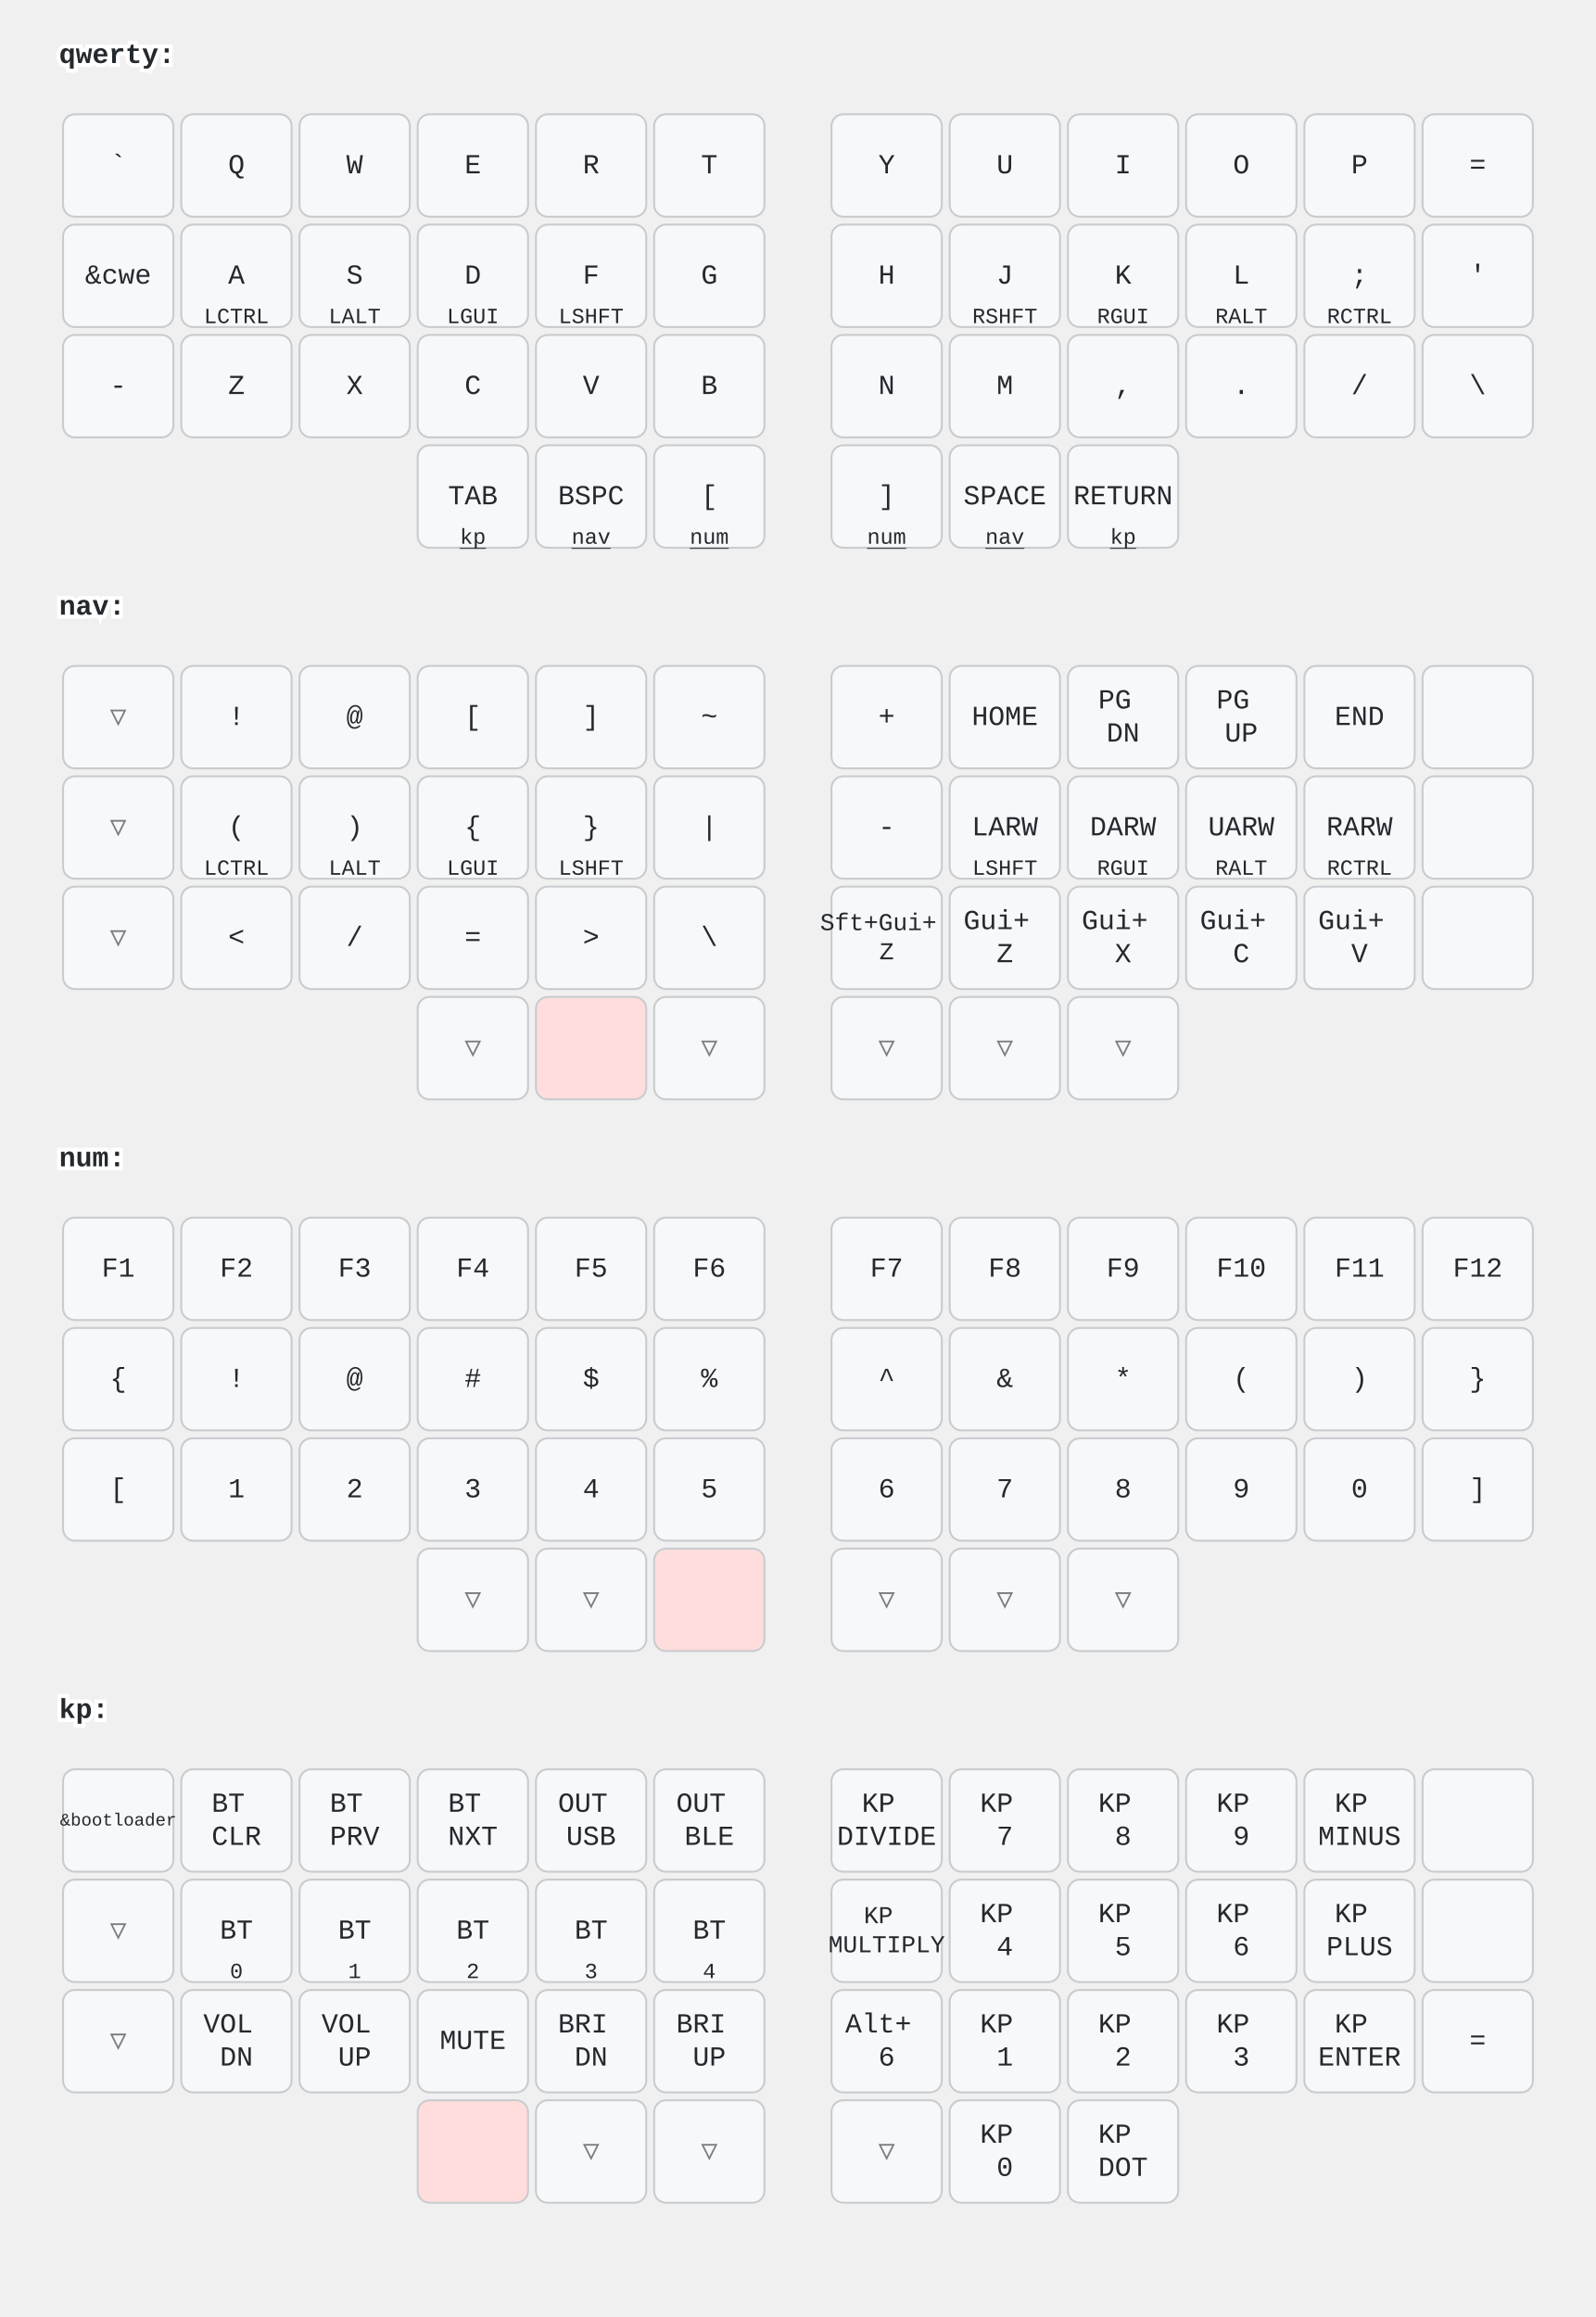
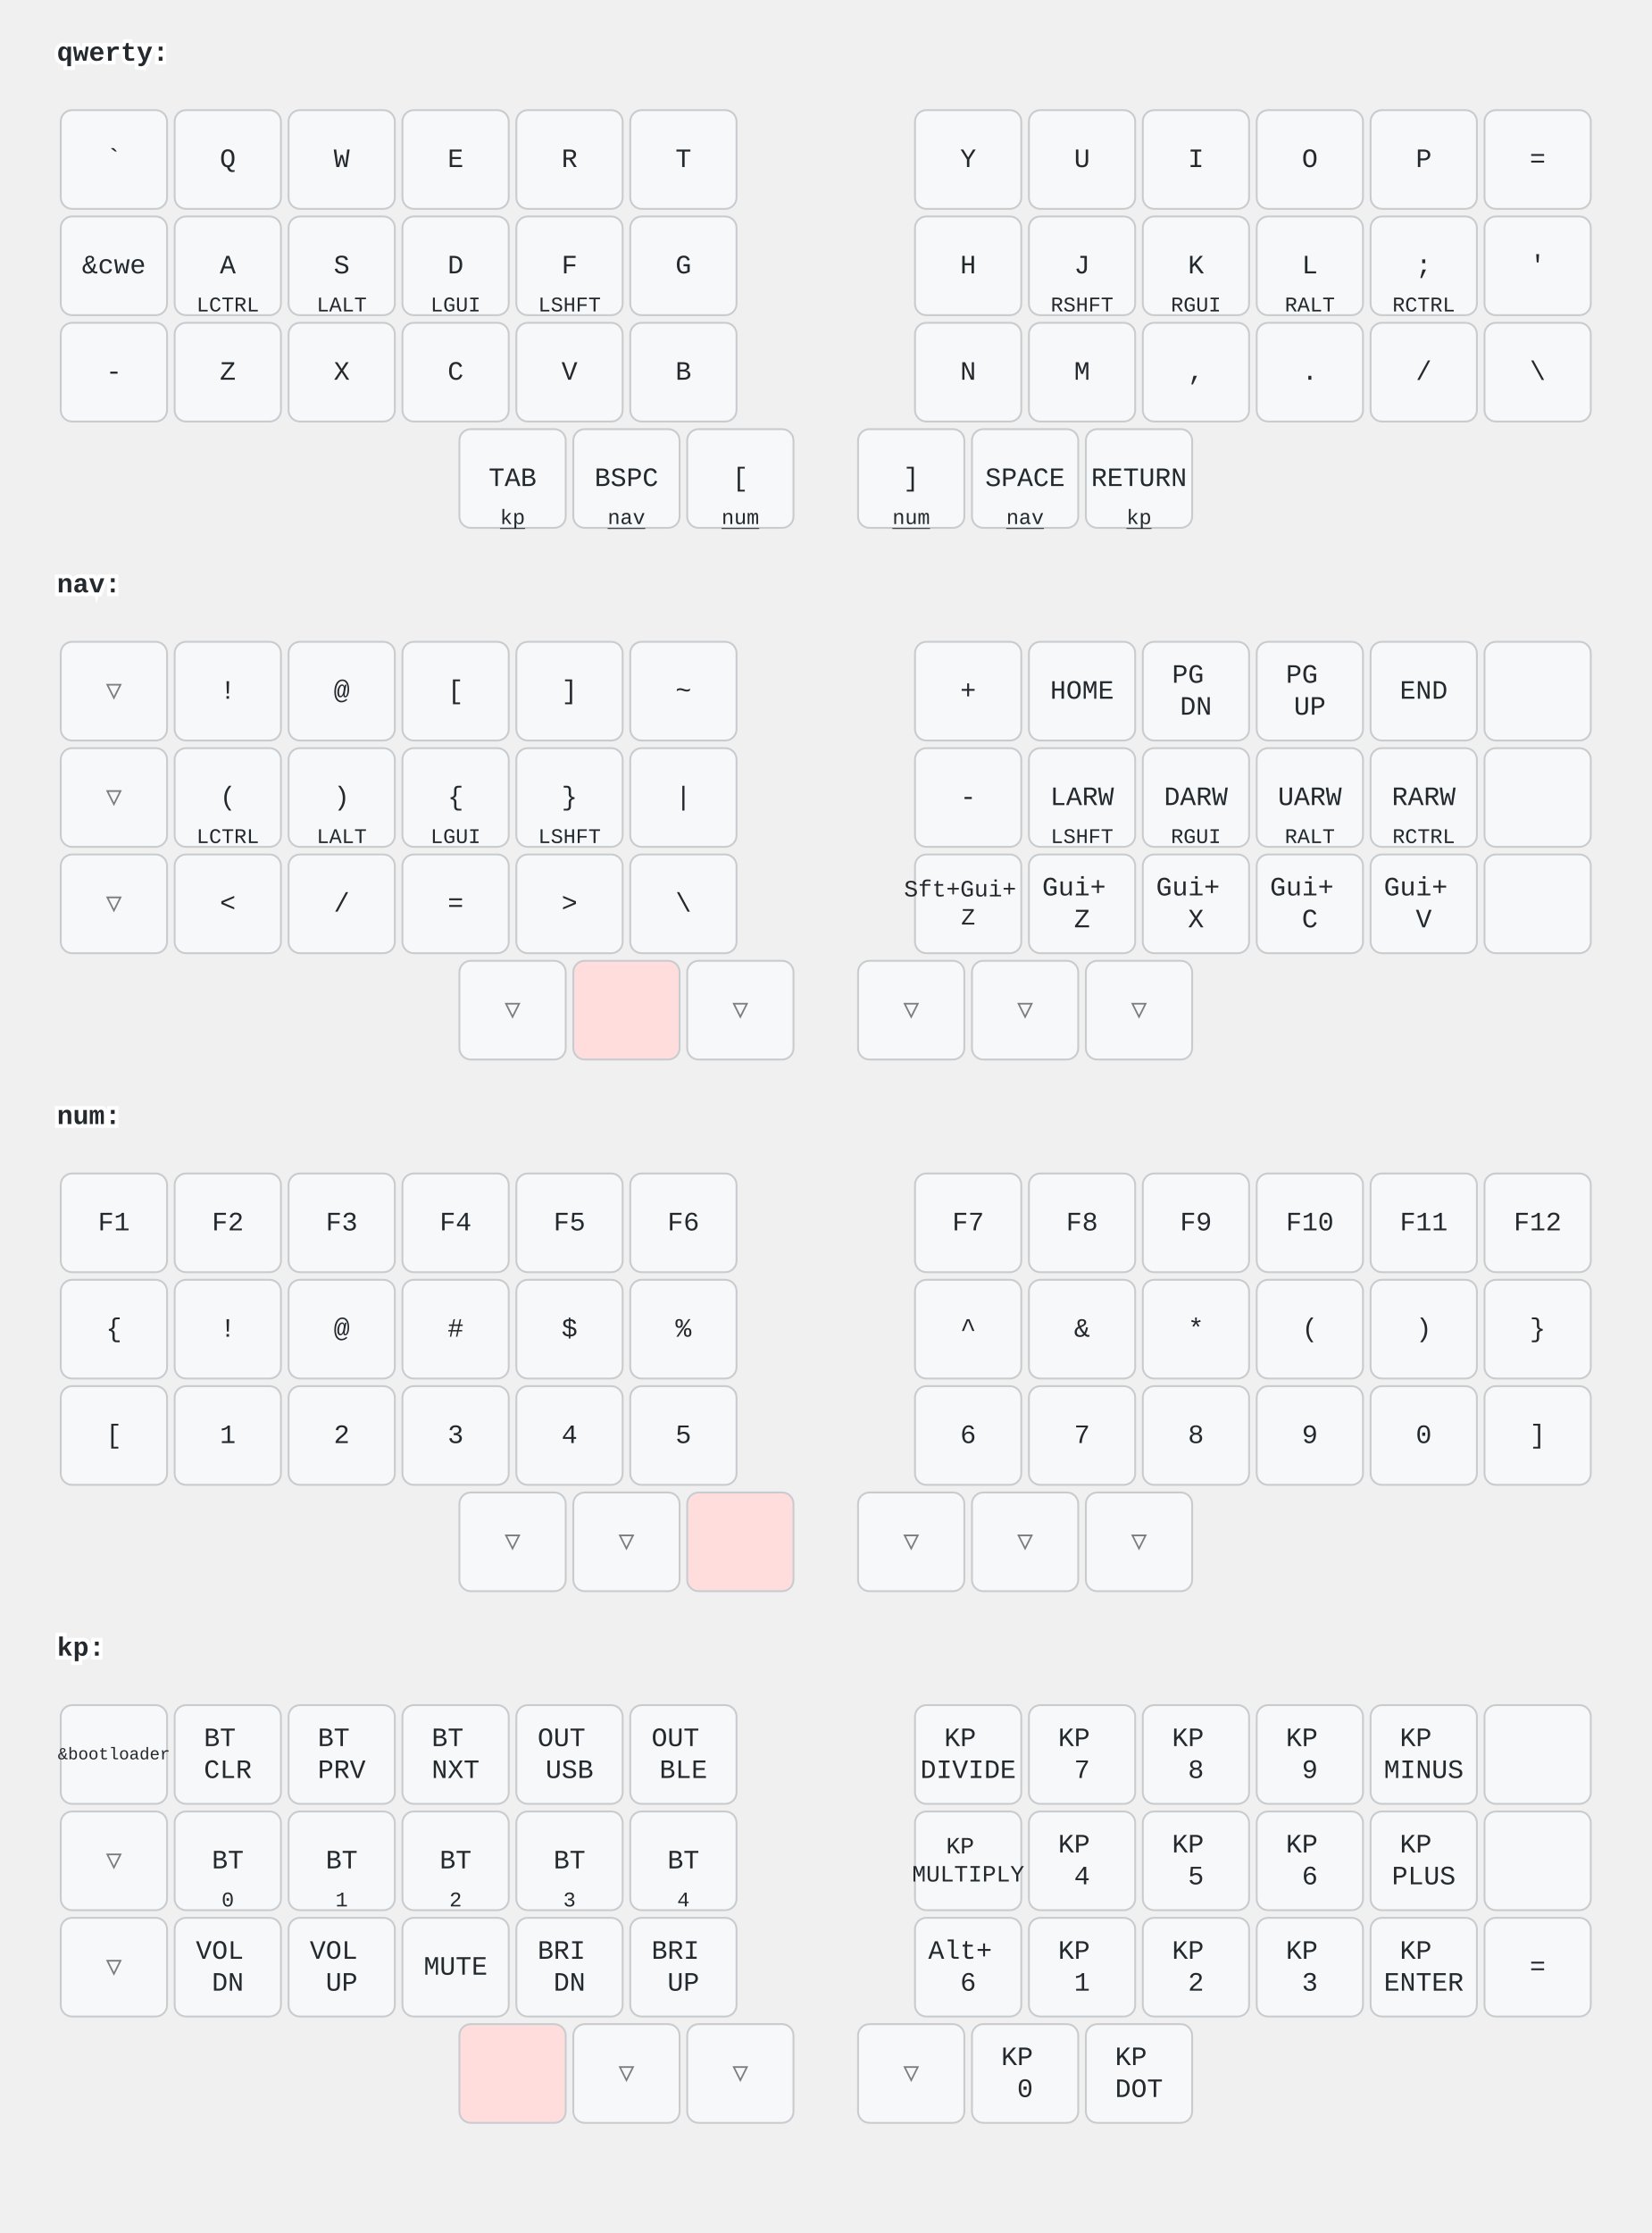
- <svg xmlns="http://www.w3.org/2000/svg" width="810" height="1176" viewBox="0 0 810 1176" class="keymap">
+ <svg xmlns="http://www.w3.org/2000/svg" width="870" height="1176" viewBox="0 0 870 1176" class="keymap">
  <style>/* inherit to force styles through use tags */
svg path {
    fill: inherit;
}

/* font and background color specifications */
svg.keymap {
    font-family: SFMono-Regular,Consolas,Liberation Mono,Menlo,monospace;
    font-size: 14px;
    font-kerning: normal;
    text-rendering: optimizeLegibility;
    fill: #24292e;
}

/* default key styling */
rect.key {
    fill: #f6f8fa;
}

rect.key, rect.combo {
    stroke: #c9cccf;
    stroke-width: 1;
}

/* default key side styling, only used is draw_key_sides is set */
rect.side {
    filter: brightness(90%);
}

/* color accent for combo boxes */
rect.combo, rect.combo-separate {
    fill: #cdf;
}

/* color accent for held keys */
rect.held, rect.combo.held {
    fill: #fdd;
}

/* color accent for ghost (optional) keys */
rect.ghost, rect.combo.ghost {
    stroke-dasharray: 4, 4;
    stroke-width: 2;
}

text {
    text-anchor: middle;
    dominant-baseline: middle;
}

/* styling for layer labels */
text.label {
    font-weight: bold;
    text-anchor: start;
    stroke: white;
    stroke-width: 4;
    paint-order: stroke;
}

/* styling for optional footer */
text.footer {
    text-anchor: end;
    dominant-baseline: auto;
    stroke: white;
    stroke-width: 4;
    paint-order: stroke;
}

/* styling for combo tap, and key hold/shifted label text */
text.combo, text.hold, text.shifted {
    font-size: 11px;
}

text.hold {
    text-anchor: middle;
    dominant-baseline: auto;
}

text.shifted {
    text-anchor: middle;
    dominant-baseline: hanging;
}

text.layer-activator {
    text-decoration: underline;
}

/* styling for hold/shifted label text in combo box */
text.combo.hold, text.combo.shifted {
    font-size: 8px;
}

/* lighter symbol for transparent keys */
text.trans {
    fill: #7b7e81;
}

/* styling for combo dendrons */
path.combo {
    stroke-width: 1;
    stroke: gray;
    fill: none;
}

/* Start Tabler Icons Cleanup */
/* cannot use height/width with glyphs */
.icon-tabler &gt; path {
    fill: inherit;
    stroke: inherit;
    stroke-width: 2;
}
/* hide tabler's default box */
.icon-tabler &gt; path[stroke="none"][fill="none"] {
    visibility: hidden;
}
/* End Tabler Icons Cleanup */
</style>
  <g transform="translate(30, 0)" class="layer-qwerty">
    <text x="0" y="28" class="label" id="qwerty">qwerty:</text>
    <g transform="translate(0, 56)">
      <g transform="translate(30, 28)" class="key keypos-0">
        <rect rx="6" ry="6" x="-28" y="-26" width="56" height="52" class="key" />
        <text x="0" y="0" class="key tap">`</text>
      </g>
      <g transform="translate(90, 28)" class="key keypos-1">
        <rect rx="6" ry="6" x="-28" y="-26" width="56" height="52" class="key" />
        <text x="0" y="0" class="key tap">Q</text>
      </g>
      <g transform="translate(150, 28)" class="key keypos-2">
        <rect rx="6" ry="6" x="-28" y="-26" width="56" height="52" class="key" />
        <text x="0" y="0" class="key tap">W</text>
      </g>
      <g transform="translate(210, 28)" class="key keypos-3">
        <rect rx="6" ry="6" x="-28" y="-26" width="56" height="52" class="key" />
        <text x="0" y="0" class="key tap">E</text>
      </g>
      <g transform="translate(270, 28)" class="key keypos-4">
        <rect rx="6" ry="6" x="-28" y="-26" width="56" height="52" class="key" />
        <text x="0" y="0" class="key tap">R</text>
      </g>
      <g transform="translate(330, 28)" class="key keypos-5">
        <rect rx="6" ry="6" x="-28" y="-26" width="56" height="52" class="key" />
        <text x="0" y="0" class="key tap">T</text>
      </g>
-       <g transform="translate(420, 28)" class="key keypos-6">
+       <g transform="translate(480, 28)" class="key keypos-6">
        <rect rx="6" ry="6" x="-28" y="-26" width="56" height="52" class="key" />
        <text x="0" y="0" class="key tap">Y</text>
      </g>
-       <g transform="translate(480, 28)" class="key keypos-7">
+       <g transform="translate(540, 28)" class="key keypos-7">
        <rect rx="6" ry="6" x="-28" y="-26" width="56" height="52" class="key" />
        <text x="0" y="0" class="key tap">U</text>
      </g>
-       <g transform="translate(540, 28)" class="key keypos-8">
+       <g transform="translate(600, 28)" class="key keypos-8">
        <rect rx="6" ry="6" x="-28" y="-26" width="56" height="52" class="key" />
        <text x="0" y="0" class="key tap">I</text>
      </g>
-       <g transform="translate(600, 28)" class="key keypos-9">
+       <g transform="translate(660, 28)" class="key keypos-9">
        <rect rx="6" ry="6" x="-28" y="-26" width="56" height="52" class="key" />
        <text x="0" y="0" class="key tap">O</text>
      </g>
-       <g transform="translate(660, 28)" class="key keypos-10">
+       <g transform="translate(720, 28)" class="key keypos-10">
        <rect rx="6" ry="6" x="-28" y="-26" width="56" height="52" class="key" />
        <text x="0" y="0" class="key tap">P</text>
      </g>
-       <g transform="translate(720, 28)" class="key keypos-11">
+       <g transform="translate(780, 28)" class="key keypos-11">
        <rect rx="6" ry="6" x="-28" y="-26" width="56" height="52" class="key" />
        <text x="0" y="0" class="key tap">=</text>
      </g>
      <g transform="translate(30, 84)" class="key keypos-12">
        <rect rx="6" ry="6" x="-28" y="-26" width="56" height="52" class="key" />
        <text x="0" y="0" class="key tap">&amp;cwe</text>
      </g>
      <g transform="translate(90, 84)" class="key keypos-13">
        <rect rx="6" ry="6" x="-28" y="-26" width="56" height="52" class="key" />
        <text x="0" y="0" class="key tap">A</text>
        <text x="0" y="24" class="key hold">LCTRL</text>
      </g>
      <g transform="translate(150, 84)" class="key keypos-14">
        <rect rx="6" ry="6" x="-28" y="-26" width="56" height="52" class="key" />
        <text x="0" y="0" class="key tap">S</text>
        <text x="0" y="24" class="key hold">LALT</text>
      </g>
      <g transform="translate(210, 84)" class="key keypos-15">
        <rect rx="6" ry="6" x="-28" y="-26" width="56" height="52" class="key" />
        <text x="0" y="0" class="key tap">D</text>
        <text x="0" y="24" class="key hold">LGUI</text>
      </g>
      <g transform="translate(270, 84)" class="key keypos-16">
        <rect rx="6" ry="6" x="-28" y="-26" width="56" height="52" class="key" />
        <text x="0" y="0" class="key tap">F</text>
        <text x="0" y="24" class="key hold">LSHFT</text>
      </g>
      <g transform="translate(330, 84)" class="key keypos-17">
        <rect rx="6" ry="6" x="-28" y="-26" width="56" height="52" class="key" />
        <text x="0" y="0" class="key tap">G</text>
      </g>
-       <g transform="translate(420, 84)" class="key keypos-18">
+       <g transform="translate(480, 84)" class="key keypos-18">
        <rect rx="6" ry="6" x="-28" y="-26" width="56" height="52" class="key" />
        <text x="0" y="0" class="key tap">H</text>
      </g>
-       <g transform="translate(480, 84)" class="key keypos-19">
+       <g transform="translate(540, 84)" class="key keypos-19">
        <rect rx="6" ry="6" x="-28" y="-26" width="56" height="52" class="key" />
        <text x="0" y="0" class="key tap">J</text>
        <text x="0" y="24" class="key hold">RSHFT</text>
      </g>
-       <g transform="translate(540, 84)" class="key keypos-20">
+       <g transform="translate(600, 84)" class="key keypos-20">
        <rect rx="6" ry="6" x="-28" y="-26" width="56" height="52" class="key" />
        <text x="0" y="0" class="key tap">K</text>
        <text x="0" y="24" class="key hold">RGUI</text>
      </g>
-       <g transform="translate(600, 84)" class="key keypos-21">
+       <g transform="translate(660, 84)" class="key keypos-21">
        <rect rx="6" ry="6" x="-28" y="-26" width="56" height="52" class="key" />
        <text x="0" y="0" class="key tap">L</text>
        <text x="0" y="24" class="key hold">RALT</text>
      </g>
-       <g transform="translate(660, 84)" class="key keypos-22">
+       <g transform="translate(720, 84)" class="key keypos-22">
        <rect rx="6" ry="6" x="-28" y="-26" width="56" height="52" class="key" />
        <text x="0" y="0" class="key tap">;</text>
        <text x="0" y="24" class="key hold">RCTRL</text>
      </g>
-       <g transform="translate(720, 84)" class="key keypos-23">
+       <g transform="translate(780, 84)" class="key keypos-23">
        <rect rx="6" ry="6" x="-28" y="-26" width="56" height="52" class="key" />
        <text x="0" y="0" class="key tap">'</text>
      </g>
      <g transform="translate(30, 140)" class="key keypos-24">
        <rect rx="6" ry="6" x="-28" y="-26" width="56" height="52" class="key" />
        <text x="0" y="0" class="key tap">-</text>
      </g>
      <g transform="translate(90, 140)" class="key keypos-25">
        <rect rx="6" ry="6" x="-28" y="-26" width="56" height="52" class="key" />
        <text x="0" y="0" class="key tap">Z</text>
      </g>
      <g transform="translate(150, 140)" class="key keypos-26">
        <rect rx="6" ry="6" x="-28" y="-26" width="56" height="52" class="key" />
        <text x="0" y="0" class="key tap">X</text>
      </g>
      <g transform="translate(210, 140)" class="key keypos-27">
        <rect rx="6" ry="6" x="-28" y="-26" width="56" height="52" class="key" />
        <text x="0" y="0" class="key tap">C</text>
      </g>
      <g transform="translate(270, 140)" class="key keypos-28">
        <rect rx="6" ry="6" x="-28" y="-26" width="56" height="52" class="key" />
        <text x="0" y="0" class="key tap">V</text>
      </g>
      <g transform="translate(330, 140)" class="key keypos-29">
        <rect rx="6" ry="6" x="-28" y="-26" width="56" height="52" class="key" />
        <text x="0" y="0" class="key tap">B</text>
      </g>
-       <g transform="translate(420, 140)" class="key keypos-30">
+       <g transform="translate(480, 140)" class="key keypos-30">
        <rect rx="6" ry="6" x="-28" y="-26" width="56" height="52" class="key" />
        <text x="0" y="0" class="key tap">N</text>
      </g>
-       <g transform="translate(480, 140)" class="key keypos-31">
+       <g transform="translate(540, 140)" class="key keypos-31">
        <rect rx="6" ry="6" x="-28" y="-26" width="56" height="52" class="key" />
        <text x="0" y="0" class="key tap">M</text>
      </g>
-       <g transform="translate(540, 140)" class="key keypos-32">
+       <g transform="translate(600, 140)" class="key keypos-32">
        <rect rx="6" ry="6" x="-28" y="-26" width="56" height="52" class="key" />
        <text x="0" y="0" class="key tap">,</text>
      </g>
-       <g transform="translate(600, 140)" class="key keypos-33">
+       <g transform="translate(660, 140)" class="key keypos-33">
        <rect rx="6" ry="6" x="-28" y="-26" width="56" height="52" class="key" />
        <text x="0" y="0" class="key tap">.</text>
      </g>
-       <g transform="translate(660, 140)" class="key keypos-34">
+       <g transform="translate(720, 140)" class="key keypos-34">
        <rect rx="6" ry="6" x="-28" y="-26" width="56" height="52" class="key" />
        <text x="0" y="0" class="key tap">/</text>
      </g>
-       <g transform="translate(720, 140)" class="key keypos-35">
+       <g transform="translate(780, 140)" class="key keypos-35">
        <rect rx="6" ry="6" x="-28" y="-26" width="56" height="52" class="key" />
        <text x="0" y="0" class="key tap">\</text>
      </g>
-       <g transform="translate(210, 196)" class="key keypos-36">
+       <g transform="translate(240, 196)" class="key keypos-36">
        <rect rx="6" ry="6" x="-28" y="-26" width="56" height="52" class="key" />
        <text x="0" y="0" class="key tap">TAB</text>
        <a href="#kp">
          <text x="0" y="24" class="key hold layer-activator">kp</text>
        </a>
      </g>
-       <g transform="translate(270, 196)" class="key keypos-37">
+       <g transform="translate(300, 196)" class="key keypos-37">
        <rect rx="6" ry="6" x="-28" y="-26" width="56" height="52" class="key" />
        <text x="0" y="0" class="key tap">BSPC</text>
        <a href="#nav">
          <text x="0" y="24" class="key hold layer-activator">nav</text>
        </a>
      </g>
-       <g transform="translate(330, 196)" class="key keypos-38">
+       <g transform="translate(360, 196)" class="key keypos-38">
        <rect rx="6" ry="6" x="-28" y="-26" width="56" height="52" class="key" />
        <text x="0" y="0" class="key tap">[</text>
        <a href="#num">
          <text x="0" y="24" class="key hold layer-activator">num</text>
        </a>
      </g>
-       <g transform="translate(420, 196)" class="key keypos-39">
+       <g transform="translate(450, 196)" class="key keypos-39">
        <rect rx="6" ry="6" x="-28" y="-26" width="56" height="52" class="key" />
        <text x="0" y="0" class="key tap">]</text>
        <a href="#num">
          <text x="0" y="24" class="key hold layer-activator">num</text>
        </a>
      </g>
-       <g transform="translate(480, 196)" class="key keypos-40">
+       <g transform="translate(510, 196)" class="key keypos-40">
        <rect rx="6" ry="6" x="-28" y="-26" width="56" height="52" class="key" />
        <text x="0" y="0" class="key tap">SPACE</text>
        <a href="#nav">
          <text x="0" y="24" class="key hold layer-activator">nav</text>
        </a>
      </g>
-       <g transform="translate(540, 196)" class="key keypos-41">
+       <g transform="translate(570, 196)" class="key keypos-41">
        <rect rx="6" ry="6" x="-28" y="-26" width="56" height="52" class="key" />
        <text x="0" y="0" class="key tap">RETURN</text>
        <a href="#kp">
          <text x="0" y="24" class="key hold layer-activator">kp</text>
        </a>
      </g>
    </g>
  </g>
  <g transform="translate(30, 280)" class="layer-nav">
    <text x="0" y="28" class="label" id="nav">nav:</text>
    <g transform="translate(0, 56)">
      <g transform="translate(30, 28)" class="key trans keypos-0">
        <rect rx="6" ry="6" x="-28" y="-26" width="56" height="52" class="key trans" />
        <text x="0" y="0" class="key trans tap">▽</text>
      </g>
      <g transform="translate(90, 28)" class="key keypos-1">
        <rect rx="6" ry="6" x="-28" y="-26" width="56" height="52" class="key" />
        <text x="0" y="0" class="key tap">!</text>
      </g>
      <g transform="translate(150, 28)" class="key keypos-2">
        <rect rx="6" ry="6" x="-28" y="-26" width="56" height="52" class="key" />
        <text x="0" y="0" class="key tap">@</text>
      </g>
      <g transform="translate(210, 28)" class="key keypos-3">
        <rect rx="6" ry="6" x="-28" y="-26" width="56" height="52" class="key" />
        <text x="0" y="0" class="key tap">[</text>
      </g>
      <g transform="translate(270, 28)" class="key keypos-4">
        <rect rx="6" ry="6" x="-28" y="-26" width="56" height="52" class="key" />
        <text x="0" y="0" class="key tap">]</text>
      </g>
      <g transform="translate(330, 28)" class="key keypos-5">
        <rect rx="6" ry="6" x="-28" y="-26" width="56" height="52" class="key" />
        <text x="0" y="0" class="key tap">~</text>
      </g>
-       <g transform="translate(420, 28)" class="key keypos-6">
+       <g transform="translate(480, 28)" class="key keypos-6">
        <rect rx="6" ry="6" x="-28" y="-26" width="56" height="52" class="key" />
        <text x="0" y="0" class="key tap">+</text>
      </g>
-       <g transform="translate(480, 28)" class="key keypos-7">
+       <g transform="translate(540, 28)" class="key keypos-7">
        <rect rx="6" ry="6" x="-28" y="-26" width="56" height="52" class="key" />
        <text x="0" y="0" class="key tap">HOME</text>
      </g>
-       <g transform="translate(540, 28)" class="key keypos-8">
+       <g transform="translate(600, 28)" class="key keypos-8">
        <rect rx="6" ry="6" x="-28" y="-26" width="56" height="52" class="key" />
        <text x="0" y="0" class="key tap">
          <tspan x="0" dy="-0.6em">PG</tspan>
          <tspan x="0" dy="1.2em">DN</tspan>
        </text>
      </g>
-       <g transform="translate(600, 28)" class="key keypos-9">
+       <g transform="translate(660, 28)" class="key keypos-9">
        <rect rx="6" ry="6" x="-28" y="-26" width="56" height="52" class="key" />
        <text x="0" y="0" class="key tap">
          <tspan x="0" dy="-0.6em">PG</tspan>
          <tspan x="0" dy="1.2em">UP</tspan>
        </text>
      </g>
-       <g transform="translate(660, 28)" class="key keypos-10">
+       <g transform="translate(720, 28)" class="key keypos-10">
        <rect rx="6" ry="6" x="-28" y="-26" width="56" height="52" class="key" />
        <text x="0" y="0" class="key tap">END</text>
      </g>
-       <g transform="translate(720, 28)" class="key keypos-11">
+       <g transform="translate(780, 28)" class="key keypos-11">
        <rect rx="6" ry="6" x="-28" y="-26" width="56" height="52" class="key" />
      </g>
      <g transform="translate(30, 84)" class="key trans keypos-12">
        <rect rx="6" ry="6" x="-28" y="-26" width="56" height="52" class="key trans" />
        <text x="0" y="0" class="key trans tap">▽</text>
      </g>
      <g transform="translate(90, 84)" class="key keypos-13">
        <rect rx="6" ry="6" x="-28" y="-26" width="56" height="52" class="key" />
        <text x="0" y="0" class="key tap">(</text>
        <text x="0" y="24" class="key hold">LCTRL</text>
      </g>
      <g transform="translate(150, 84)" class="key keypos-14">
        <rect rx="6" ry="6" x="-28" y="-26" width="56" height="52" class="key" />
        <text x="0" y="0" class="key tap">)</text>
        <text x="0" y="24" class="key hold">LALT</text>
      </g>
      <g transform="translate(210, 84)" class="key keypos-15">
        <rect rx="6" ry="6" x="-28" y="-26" width="56" height="52" class="key" />
        <text x="0" y="0" class="key tap">{</text>
        <text x="0" y="24" class="key hold">LGUI</text>
      </g>
      <g transform="translate(270, 84)" class="key keypos-16">
        <rect rx="6" ry="6" x="-28" y="-26" width="56" height="52" class="key" />
        <text x="0" y="0" class="key tap">}</text>
        <text x="0" y="24" class="key hold">LSHFT</text>
      </g>
      <g transform="translate(330, 84)" class="key keypos-17">
        <rect rx="6" ry="6" x="-28" y="-26" width="56" height="52" class="key" />
        <text x="0" y="0" class="key tap">|</text>
      </g>
-       <g transform="translate(420, 84)" class="key keypos-18">
+       <g transform="translate(480, 84)" class="key keypos-18">
        <rect rx="6" ry="6" x="-28" y="-26" width="56" height="52" class="key" />
        <text x="0" y="0" class="key tap">-</text>
      </g>
-       <g transform="translate(480, 84)" class="key keypos-19">
+       <g transform="translate(540, 84)" class="key keypos-19">
        <rect rx="6" ry="6" x="-28" y="-26" width="56" height="52" class="key" />
        <text x="0" y="0" class="key tap">LARW</text>
        <text x="0" y="24" class="key hold">LSHFT</text>
      </g>
-       <g transform="translate(540, 84)" class="key keypos-20">
+       <g transform="translate(600, 84)" class="key keypos-20">
        <rect rx="6" ry="6" x="-28" y="-26" width="56" height="52" class="key" />
        <text x="0" y="0" class="key tap">DARW</text>
        <text x="0" y="24" class="key hold">RGUI</text>
      </g>
-       <g transform="translate(600, 84)" class="key keypos-21">
+       <g transform="translate(660, 84)" class="key keypos-21">
        <rect rx="6" ry="6" x="-28" y="-26" width="56" height="52" class="key" />
        <text x="0" y="0" class="key tap">UARW</text>
        <text x="0" y="24" class="key hold">RALT</text>
      </g>
-       <g transform="translate(660, 84)" class="key keypos-22">
+       <g transform="translate(720, 84)" class="key keypos-22">
        <rect rx="6" ry="6" x="-28" y="-26" width="56" height="52" class="key" />
        <text x="0" y="0" class="key tap">RARW</text>
        <text x="0" y="24" class="key hold">RCTRL</text>
      </g>
-       <g transform="translate(720, 84)" class="key keypos-23">
+       <g transform="translate(780, 84)" class="key keypos-23">
        <rect rx="6" ry="6" x="-28" y="-26" width="56" height="52" class="key" />
      </g>
      <g transform="translate(30, 140)" class="key trans keypos-24">
        <rect rx="6" ry="6" x="-28" y="-26" width="56" height="52" class="key trans" />
        <text x="0" y="0" class="key trans tap">▽</text>
      </g>
      <g transform="translate(90, 140)" class="key keypos-25">
        <rect rx="6" ry="6" x="-28" y="-26" width="56" height="52" class="key" />
        <text x="0" y="0" class="key tap">&lt;</text>
      </g>
      <g transform="translate(150, 140)" class="key keypos-26">
        <rect rx="6" ry="6" x="-28" y="-26" width="56" height="52" class="key" />
        <text x="0" y="0" class="key tap">/</text>
      </g>
      <g transform="translate(210, 140)" class="key keypos-27">
        <rect rx="6" ry="6" x="-28" y="-26" width="56" height="52" class="key" />
        <text x="0" y="0" class="key tap">=</text>
      </g>
      <g transform="translate(270, 140)" class="key keypos-28">
        <rect rx="6" ry="6" x="-28" y="-26" width="56" height="52" class="key" />
        <text x="0" y="0" class="key tap">&gt;</text>
      </g>
      <g transform="translate(330, 140)" class="key keypos-29">
        <rect rx="6" ry="6" x="-28" y="-26" width="56" height="52" class="key" />
        <text x="0" y="0" class="key tap">\</text>
      </g>
-       <g transform="translate(420, 140)" class="key keypos-30">
+       <g transform="translate(480, 140)" class="key keypos-30">
        <rect rx="6" ry="6" x="-28" y="-26" width="56" height="52" class="key" />
        <text x="0" y="0" class="key tap">
          <tspan x="0" dy="-0.6em" style="font-size: 88%">Sft+Gui+</tspan>
          <tspan x="0" dy="1.2em" style="font-size: 88%">Z</tspan>
        </text>
      </g>
-       <g transform="translate(480, 140)" class="key keypos-31">
+       <g transform="translate(540, 140)" class="key keypos-31">
        <rect rx="6" ry="6" x="-28" y="-26" width="56" height="52" class="key" />
        <text x="0" y="0" class="key tap">
          <tspan x="0" dy="-0.6em">Gui+</tspan>
          <tspan x="0" dy="1.2em">Z</tspan>
        </text>
      </g>
-       <g transform="translate(540, 140)" class="key keypos-32">
+       <g transform="translate(600, 140)" class="key keypos-32">
        <rect rx="6" ry="6" x="-28" y="-26" width="56" height="52" class="key" />
        <text x="0" y="0" class="key tap">
          <tspan x="0" dy="-0.6em">Gui+</tspan>
          <tspan x="0" dy="1.2em">X</tspan>
        </text>
      </g>
-       <g transform="translate(600, 140)" class="key keypos-33">
+       <g transform="translate(660, 140)" class="key keypos-33">
        <rect rx="6" ry="6" x="-28" y="-26" width="56" height="52" class="key" />
        <text x="0" y="0" class="key tap">
          <tspan x="0" dy="-0.6em">Gui+</tspan>
          <tspan x="0" dy="1.2em">C</tspan>
        </text>
      </g>
-       <g transform="translate(660, 140)" class="key keypos-34">
+       <g transform="translate(720, 140)" class="key keypos-34">
        <rect rx="6" ry="6" x="-28" y="-26" width="56" height="52" class="key" />
        <text x="0" y="0" class="key tap">
          <tspan x="0" dy="-0.6em">Gui+</tspan>
          <tspan x="0" dy="1.2em">V</tspan>
        </text>
      </g>
-       <g transform="translate(720, 140)" class="key keypos-35">
-         <rect rx="6" ry="6" x="-28" y="-26" width="56" height="52" class="key" />
-       </g>
-       <g transform="translate(210, 196)" class="key trans keypos-36">
-         <rect rx="6" ry="6" x="-28" y="-26" width="56" height="52" class="key trans" />
-         <text x="0" y="0" class="key trans tap">▽</text>
-       </g>
-       <g transform="translate(270, 196)" class="key held keypos-37">
+       <g transform="translate(780, 140)" class="key keypos-35">
+         <rect rx="6" ry="6" x="-28" y="-26" width="56" height="52" class="key" />
+       </g>
+       <g transform="translate(240, 196)" class="key trans keypos-36">
+         <rect rx="6" ry="6" x="-28" y="-26" width="56" height="52" class="key trans" />
+         <text x="0" y="0" class="key trans tap">▽</text>
+       </g>
+       <g transform="translate(300, 196)" class="key held keypos-37">
        <rect rx="6" ry="6" x="-28" y="-26" width="56" height="52" class="key held" />
      </g>
-       <g transform="translate(330, 196)" class="key trans keypos-38">
-         <rect rx="6" ry="6" x="-28" y="-26" width="56" height="52" class="key trans" />
-         <text x="0" y="0" class="key trans tap">▽</text>
-       </g>
-       <g transform="translate(420, 196)" class="key trans keypos-39">
-         <rect rx="6" ry="6" x="-28" y="-26" width="56" height="52" class="key trans" />
-         <text x="0" y="0" class="key trans tap">▽</text>
-       </g>
-       <g transform="translate(480, 196)" class="key trans keypos-40">
-         <rect rx="6" ry="6" x="-28" y="-26" width="56" height="52" class="key trans" />
-         <text x="0" y="0" class="key trans tap">▽</text>
-       </g>
-       <g transform="translate(540, 196)" class="key trans keypos-41">
+       <g transform="translate(360, 196)" class="key trans keypos-38">
+         <rect rx="6" ry="6" x="-28" y="-26" width="56" height="52" class="key trans" />
+         <text x="0" y="0" class="key trans tap">▽</text>
+       </g>
+       <g transform="translate(450, 196)" class="key trans keypos-39">
+         <rect rx="6" ry="6" x="-28" y="-26" width="56" height="52" class="key trans" />
+         <text x="0" y="0" class="key trans tap">▽</text>
+       </g>
+       <g transform="translate(510, 196)" class="key trans keypos-40">
+         <rect rx="6" ry="6" x="-28" y="-26" width="56" height="52" class="key trans" />
+         <text x="0" y="0" class="key trans tap">▽</text>
+       </g>
+       <g transform="translate(570, 196)" class="key trans keypos-41">
        <rect rx="6" ry="6" x="-28" y="-26" width="56" height="52" class="key trans" />
        <text x="0" y="0" class="key trans tap">▽</text>
      </g>
    </g>
  </g>
  <g transform="translate(30, 560)" class="layer-num">
    <text x="0" y="28" class="label" id="num">num:</text>
    <g transform="translate(0, 56)">
      <g transform="translate(30, 28)" class="key keypos-0">
        <rect rx="6" ry="6" x="-28" y="-26" width="56" height="52" class="key" />
        <text x="0" y="0" class="key tap">F1</text>
      </g>
      <g transform="translate(90, 28)" class="key keypos-1">
        <rect rx="6" ry="6" x="-28" y="-26" width="56" height="52" class="key" />
        <text x="0" y="0" class="key tap">F2</text>
      </g>
      <g transform="translate(150, 28)" class="key keypos-2">
        <rect rx="6" ry="6" x="-28" y="-26" width="56" height="52" class="key" />
        <text x="0" y="0" class="key tap">F3</text>
      </g>
      <g transform="translate(210, 28)" class="key keypos-3">
        <rect rx="6" ry="6" x="-28" y="-26" width="56" height="52" class="key" />
        <text x="0" y="0" class="key tap">F4</text>
      </g>
      <g transform="translate(270, 28)" class="key keypos-4">
        <rect rx="6" ry="6" x="-28" y="-26" width="56" height="52" class="key" />
        <text x="0" y="0" class="key tap">F5</text>
      </g>
      <g transform="translate(330, 28)" class="key keypos-5">
        <rect rx="6" ry="6" x="-28" y="-26" width="56" height="52" class="key" />
        <text x="0" y="0" class="key tap">F6</text>
      </g>
-       <g transform="translate(420, 28)" class="key keypos-6">
+       <g transform="translate(480, 28)" class="key keypos-6">
        <rect rx="6" ry="6" x="-28" y="-26" width="56" height="52" class="key" />
        <text x="0" y="0" class="key tap">F7</text>
      </g>
-       <g transform="translate(480, 28)" class="key keypos-7">
+       <g transform="translate(540, 28)" class="key keypos-7">
        <rect rx="6" ry="6" x="-28" y="-26" width="56" height="52" class="key" />
        <text x="0" y="0" class="key tap">F8</text>
      </g>
-       <g transform="translate(540, 28)" class="key keypos-8">
+       <g transform="translate(600, 28)" class="key keypos-8">
        <rect rx="6" ry="6" x="-28" y="-26" width="56" height="52" class="key" />
        <text x="0" y="0" class="key tap">F9</text>
      </g>
-       <g transform="translate(600, 28)" class="key keypos-9">
+       <g transform="translate(660, 28)" class="key keypos-9">
        <rect rx="6" ry="6" x="-28" y="-26" width="56" height="52" class="key" />
        <text x="0" y="0" class="key tap">F10</text>
      </g>
-       <g transform="translate(660, 28)" class="key keypos-10">
+       <g transform="translate(720, 28)" class="key keypos-10">
        <rect rx="6" ry="6" x="-28" y="-26" width="56" height="52" class="key" />
        <text x="0" y="0" class="key tap">F11</text>
      </g>
-       <g transform="translate(720, 28)" class="key keypos-11">
+       <g transform="translate(780, 28)" class="key keypos-11">
        <rect rx="6" ry="6" x="-28" y="-26" width="56" height="52" class="key" />
        <text x="0" y="0" class="key tap">F12</text>
      </g>
      <g transform="translate(30, 84)" class="key keypos-12">
        <rect rx="6" ry="6" x="-28" y="-26" width="56" height="52" class="key" />
        <text x="0" y="0" class="key tap">{</text>
      </g>
      <g transform="translate(90, 84)" class="key keypos-13">
        <rect rx="6" ry="6" x="-28" y="-26" width="56" height="52" class="key" />
        <text x="0" y="0" class="key tap">!</text>
      </g>
      <g transform="translate(150, 84)" class="key keypos-14">
        <rect rx="6" ry="6" x="-28" y="-26" width="56" height="52" class="key" />
        <text x="0" y="0" class="key tap">@</text>
      </g>
      <g transform="translate(210, 84)" class="key keypos-15">
        <rect rx="6" ry="6" x="-28" y="-26" width="56" height="52" class="key" />
        <text x="0" y="0" class="key tap">#</text>
      </g>
      <g transform="translate(270, 84)" class="key keypos-16">
        <rect rx="6" ry="6" x="-28" y="-26" width="56" height="52" class="key" />
        <text x="0" y="0" class="key tap">$</text>
      </g>
      <g transform="translate(330, 84)" class="key keypos-17">
        <rect rx="6" ry="6" x="-28" y="-26" width="56" height="52" class="key" />
        <text x="0" y="0" class="key tap">%</text>
      </g>
-       <g transform="translate(420, 84)" class="key keypos-18">
+       <g transform="translate(480, 84)" class="key keypos-18">
        <rect rx="6" ry="6" x="-28" y="-26" width="56" height="52" class="key" />
        <text x="0" y="0" class="key tap">^</text>
      </g>
-       <g transform="translate(480, 84)" class="key keypos-19">
+       <g transform="translate(540, 84)" class="key keypos-19">
        <rect rx="6" ry="6" x="-28" y="-26" width="56" height="52" class="key" />
        <text x="0" y="0" class="key tap">&amp;</text>
      </g>
-       <g transform="translate(540, 84)" class="key keypos-20">
+       <g transform="translate(600, 84)" class="key keypos-20">
        <rect rx="6" ry="6" x="-28" y="-26" width="56" height="52" class="key" />
        <text x="0" y="0" class="key tap">*</text>
      </g>
-       <g transform="translate(600, 84)" class="key keypos-21">
+       <g transform="translate(660, 84)" class="key keypos-21">
        <rect rx="6" ry="6" x="-28" y="-26" width="56" height="52" class="key" />
        <text x="0" y="0" class="key tap">(</text>
      </g>
-       <g transform="translate(660, 84)" class="key keypos-22">
+       <g transform="translate(720, 84)" class="key keypos-22">
        <rect rx="6" ry="6" x="-28" y="-26" width="56" height="52" class="key" />
        <text x="0" y="0" class="key tap">)</text>
      </g>
-       <g transform="translate(720, 84)" class="key keypos-23">
+       <g transform="translate(780, 84)" class="key keypos-23">
        <rect rx="6" ry="6" x="-28" y="-26" width="56" height="52" class="key" />
        <text x="0" y="0" class="key tap">}</text>
      </g>
      <g transform="translate(30, 140)" class="key keypos-24">
        <rect rx="6" ry="6" x="-28" y="-26" width="56" height="52" class="key" />
        <text x="0" y="0" class="key tap">[</text>
      </g>
      <g transform="translate(90, 140)" class="key keypos-25">
        <rect rx="6" ry="6" x="-28" y="-26" width="56" height="52" class="key" />
        <text x="0" y="0" class="key tap">1</text>
      </g>
      <g transform="translate(150, 140)" class="key keypos-26">
        <rect rx="6" ry="6" x="-28" y="-26" width="56" height="52" class="key" />
        <text x="0" y="0" class="key tap">2</text>
      </g>
      <g transform="translate(210, 140)" class="key keypos-27">
        <rect rx="6" ry="6" x="-28" y="-26" width="56" height="52" class="key" />
        <text x="0" y="0" class="key tap">3</text>
      </g>
      <g transform="translate(270, 140)" class="key keypos-28">
        <rect rx="6" ry="6" x="-28" y="-26" width="56" height="52" class="key" />
        <text x="0" y="0" class="key tap">4</text>
      </g>
      <g transform="translate(330, 140)" class="key keypos-29">
        <rect rx="6" ry="6" x="-28" y="-26" width="56" height="52" class="key" />
        <text x="0" y="0" class="key tap">5</text>
      </g>
-       <g transform="translate(420, 140)" class="key keypos-30">
+       <g transform="translate(480, 140)" class="key keypos-30">
        <rect rx="6" ry="6" x="-28" y="-26" width="56" height="52" class="key" />
        <text x="0" y="0" class="key tap">6</text>
      </g>
-       <g transform="translate(480, 140)" class="key keypos-31">
+       <g transform="translate(540, 140)" class="key keypos-31">
        <rect rx="6" ry="6" x="-28" y="-26" width="56" height="52" class="key" />
        <text x="0" y="0" class="key tap">7</text>
      </g>
-       <g transform="translate(540, 140)" class="key keypos-32">
+       <g transform="translate(600, 140)" class="key keypos-32">
        <rect rx="6" ry="6" x="-28" y="-26" width="56" height="52" class="key" />
        <text x="0" y="0" class="key tap">8</text>
      </g>
-       <g transform="translate(600, 140)" class="key keypos-33">
+       <g transform="translate(660, 140)" class="key keypos-33">
        <rect rx="6" ry="6" x="-28" y="-26" width="56" height="52" class="key" />
        <text x="0" y="0" class="key tap">9</text>
      </g>
-       <g transform="translate(660, 140)" class="key keypos-34">
+       <g transform="translate(720, 140)" class="key keypos-34">
        <rect rx="6" ry="6" x="-28" y="-26" width="56" height="52" class="key" />
        <text x="0" y="0" class="key tap">0</text>
      </g>
-       <g transform="translate(720, 140)" class="key keypos-35">
+       <g transform="translate(780, 140)" class="key keypos-35">
        <rect rx="6" ry="6" x="-28" y="-26" width="56" height="52" class="key" />
        <text x="0" y="0" class="key tap">]</text>
      </g>
-       <g transform="translate(210, 196)" class="key trans keypos-36">
-         <rect rx="6" ry="6" x="-28" y="-26" width="56" height="52" class="key trans" />
-         <text x="0" y="0" class="key trans tap">▽</text>
-       </g>
-       <g transform="translate(270, 196)" class="key trans keypos-37">
-         <rect rx="6" ry="6" x="-28" y="-26" width="56" height="52" class="key trans" />
-         <text x="0" y="0" class="key trans tap">▽</text>
-       </g>
-       <g transform="translate(330, 196)" class="key held keypos-38">
+       <g transform="translate(240, 196)" class="key trans keypos-36">
+         <rect rx="6" ry="6" x="-28" y="-26" width="56" height="52" class="key trans" />
+         <text x="0" y="0" class="key trans tap">▽</text>
+       </g>
+       <g transform="translate(300, 196)" class="key trans keypos-37">
+         <rect rx="6" ry="6" x="-28" y="-26" width="56" height="52" class="key trans" />
+         <text x="0" y="0" class="key trans tap">▽</text>
+       </g>
+       <g transform="translate(360, 196)" class="key held keypos-38">
        <rect rx="6" ry="6" x="-28" y="-26" width="56" height="52" class="key held" />
      </g>
-       <g transform="translate(420, 196)" class="key trans keypos-39">
-         <rect rx="6" ry="6" x="-28" y="-26" width="56" height="52" class="key trans" />
-         <text x="0" y="0" class="key trans tap">▽</text>
-       </g>
-       <g transform="translate(480, 196)" class="key trans keypos-40">
-         <rect rx="6" ry="6" x="-28" y="-26" width="56" height="52" class="key trans" />
-         <text x="0" y="0" class="key trans tap">▽</text>
-       </g>
-       <g transform="translate(540, 196)" class="key trans keypos-41">
+       <g transform="translate(450, 196)" class="key trans keypos-39">
+         <rect rx="6" ry="6" x="-28" y="-26" width="56" height="52" class="key trans" />
+         <text x="0" y="0" class="key trans tap">▽</text>
+       </g>
+       <g transform="translate(510, 196)" class="key trans keypos-40">
+         <rect rx="6" ry="6" x="-28" y="-26" width="56" height="52" class="key trans" />
+         <text x="0" y="0" class="key trans tap">▽</text>
+       </g>
+       <g transform="translate(570, 196)" class="key trans keypos-41">
        <rect rx="6" ry="6" x="-28" y="-26" width="56" height="52" class="key trans" />
        <text x="0" y="0" class="key trans tap">▽</text>
      </g>
    </g>
  </g>
  <g transform="translate(30, 840)" class="layer-kp">
    <text x="0" y="28" class="label" id="kp">kp:</text>
    <g transform="translate(0, 56)">
      <g transform="translate(30, 28)" class="key keypos-0">
        <rect rx="6" ry="6" x="-28" y="-26" width="56" height="52" class="key" />
        <text x="0" y="0" class="key tap">
          <tspan style="font-size: 64%">&amp;bootloader</tspan>
        </text>
      </g>
      <g transform="translate(90, 28)" class="key keypos-1">
        <rect rx="6" ry="6" x="-28" y="-26" width="56" height="52" class="key" />
        <text x="0" y="0" class="key tap">
          <tspan x="0" dy="-0.6em">BT</tspan>
          <tspan x="0" dy="1.2em">CLR</tspan>
        </text>
      </g>
      <g transform="translate(150, 28)" class="key keypos-2">
        <rect rx="6" ry="6" x="-28" y="-26" width="56" height="52" class="key" />
        <text x="0" y="0" class="key tap">
          <tspan x="0" dy="-0.6em">BT</tspan>
          <tspan x="0" dy="1.2em">PRV</tspan>
        </text>
      </g>
      <g transform="translate(210, 28)" class="key keypos-3">
        <rect rx="6" ry="6" x="-28" y="-26" width="56" height="52" class="key" />
        <text x="0" y="0" class="key tap">
          <tspan x="0" dy="-0.6em">BT</tspan>
          <tspan x="0" dy="1.2em">NXT</tspan>
        </text>
      </g>
      <g transform="translate(270, 28)" class="key keypos-4">
        <rect rx="6" ry="6" x="-28" y="-26" width="56" height="52" class="key" />
        <text x="0" y="0" class="key tap">
          <tspan x="0" dy="-0.6em">OUT</tspan>
          <tspan x="0" dy="1.2em">USB</tspan>
        </text>
      </g>
      <g transform="translate(330, 28)" class="key keypos-5">
        <rect rx="6" ry="6" x="-28" y="-26" width="56" height="52" class="key" />
        <text x="0" y="0" class="key tap">
          <tspan x="0" dy="-0.6em">OUT</tspan>
          <tspan x="0" dy="1.2em">BLE</tspan>
        </text>
      </g>
-       <g transform="translate(420, 28)" class="key keypos-6">
+       <g transform="translate(480, 28)" class="key keypos-6">
        <rect rx="6" ry="6" x="-28" y="-26" width="56" height="52" class="key" />
        <text x="0" y="0" class="key tap">
          <tspan x="0" dy="-0.6em">KP</tspan>
          <tspan x="0" dy="1.2em">DIVIDE</tspan>
        </text>
      </g>
-       <g transform="translate(480, 28)" class="key keypos-7">
+       <g transform="translate(540, 28)" class="key keypos-7">
        <rect rx="6" ry="6" x="-28" y="-26" width="56" height="52" class="key" />
        <text x="0" y="0" class="key tap">
          <tspan x="0" dy="-0.6em">KP</tspan>
          <tspan x="0" dy="1.2em">7</tspan>
        </text>
      </g>
-       <g transform="translate(540, 28)" class="key keypos-8">
+       <g transform="translate(600, 28)" class="key keypos-8">
        <rect rx="6" ry="6" x="-28" y="-26" width="56" height="52" class="key" />
        <text x="0" y="0" class="key tap">
          <tspan x="0" dy="-0.6em">KP</tspan>
          <tspan x="0" dy="1.2em">8</tspan>
        </text>
      </g>
-       <g transform="translate(600, 28)" class="key keypos-9">
+       <g transform="translate(660, 28)" class="key keypos-9">
        <rect rx="6" ry="6" x="-28" y="-26" width="56" height="52" class="key" />
        <text x="0" y="0" class="key tap">
          <tspan x="0" dy="-0.6em">KP</tspan>
          <tspan x="0" dy="1.2em">9</tspan>
        </text>
      </g>
-       <g transform="translate(660, 28)" class="key keypos-10">
+       <g transform="translate(720, 28)" class="key keypos-10">
        <rect rx="6" ry="6" x="-28" y="-26" width="56" height="52" class="key" />
        <text x="0" y="0" class="key tap">
          <tspan x="0" dy="-0.6em">KP</tspan>
          <tspan x="0" dy="1.2em">MINUS</tspan>
        </text>
      </g>
-       <g transform="translate(720, 28)" class="key keypos-11">
+       <g transform="translate(780, 28)" class="key keypos-11">
        <rect rx="6" ry="6" x="-28" y="-26" width="56" height="52" class="key" />
      </g>
      <g transform="translate(30, 84)" class="key trans keypos-12">
        <rect rx="6" ry="6" x="-28" y="-26" width="56" height="52" class="key trans" />
        <text x="0" y="0" class="key trans tap">▽</text>
      </g>
      <g transform="translate(90, 84)" class="key keypos-13">
        <rect rx="6" ry="6" x="-28" y="-26" width="56" height="52" class="key" />
        <text x="0" y="0" class="key tap">BT</text>
        <text x="0" y="24" class="key hold">0</text>
      </g>
      <g transform="translate(150, 84)" class="key keypos-14">
        <rect rx="6" ry="6" x="-28" y="-26" width="56" height="52" class="key" />
        <text x="0" y="0" class="key tap">BT</text>
        <text x="0" y="24" class="key hold">1</text>
      </g>
      <g transform="translate(210, 84)" class="key keypos-15">
        <rect rx="6" ry="6" x="-28" y="-26" width="56" height="52" class="key" />
        <text x="0" y="0" class="key tap">BT</text>
        <text x="0" y="24" class="key hold">2</text>
      </g>
      <g transform="translate(270, 84)" class="key keypos-16">
        <rect rx="6" ry="6" x="-28" y="-26" width="56" height="52" class="key" />
        <text x="0" y="0" class="key tap">BT</text>
        <text x="0" y="24" class="key hold">3</text>
      </g>
      <g transform="translate(330, 84)" class="key keypos-17">
        <rect rx="6" ry="6" x="-28" y="-26" width="56" height="52" class="key" />
        <text x="0" y="0" class="key tap">BT</text>
        <text x="0" y="24" class="key hold">4</text>
      </g>
-       <g transform="translate(420, 84)" class="key keypos-18">
+       <g transform="translate(480, 84)" class="key keypos-18">
        <rect rx="6" ry="6" x="-28" y="-26" width="56" height="52" class="key" />
        <text x="0" y="0" class="key tap">
          <tspan x="0" dy="-0.6em" style="font-size: 88%">KP</tspan>
          <tspan x="0" dy="1.2em" style="font-size: 88%">MULTIPLY</tspan>
        </text>
      </g>
-       <g transform="translate(480, 84)" class="key keypos-19">
+       <g transform="translate(540, 84)" class="key keypos-19">
        <rect rx="6" ry="6" x="-28" y="-26" width="56" height="52" class="key" />
        <text x="0" y="0" class="key tap">
          <tspan x="0" dy="-0.6em">KP</tspan>
          <tspan x="0" dy="1.2em">4</tspan>
        </text>
      </g>
-       <g transform="translate(540, 84)" class="key keypos-20">
+       <g transform="translate(600, 84)" class="key keypos-20">
        <rect rx="6" ry="6" x="-28" y="-26" width="56" height="52" class="key" />
        <text x="0" y="0" class="key tap">
          <tspan x="0" dy="-0.6em">KP</tspan>
          <tspan x="0" dy="1.2em">5</tspan>
        </text>
      </g>
-       <g transform="translate(600, 84)" class="key keypos-21">
+       <g transform="translate(660, 84)" class="key keypos-21">
        <rect rx="6" ry="6" x="-28" y="-26" width="56" height="52" class="key" />
        <text x="0" y="0" class="key tap">
          <tspan x="0" dy="-0.6em">KP</tspan>
          <tspan x="0" dy="1.2em">6</tspan>
        </text>
      </g>
-       <g transform="translate(660, 84)" class="key keypos-22">
+       <g transform="translate(720, 84)" class="key keypos-22">
        <rect rx="6" ry="6" x="-28" y="-26" width="56" height="52" class="key" />
        <text x="0" y="0" class="key tap">
          <tspan x="0" dy="-0.6em">KP</tspan>
          <tspan x="0" dy="1.2em">PLUS</tspan>
        </text>
      </g>
-       <g transform="translate(720, 84)" class="key keypos-23">
+       <g transform="translate(780, 84)" class="key keypos-23">
        <rect rx="6" ry="6" x="-28" y="-26" width="56" height="52" class="key" />
      </g>
      <g transform="translate(30, 140)" class="key trans keypos-24">
        <rect rx="6" ry="6" x="-28" y="-26" width="56" height="52" class="key trans" />
        <text x="0" y="0" class="key trans tap">▽</text>
      </g>
      <g transform="translate(90, 140)" class="key keypos-25">
        <rect rx="6" ry="6" x="-28" y="-26" width="56" height="52" class="key" />
        <text x="0" y="0" class="key tap">
          <tspan x="0" dy="-0.6em">VOL</tspan>
          <tspan x="0" dy="1.2em">DN</tspan>
        </text>
      </g>
      <g transform="translate(150, 140)" class="key keypos-26">
        <rect rx="6" ry="6" x="-28" y="-26" width="56" height="52" class="key" />
        <text x="0" y="0" class="key tap">
          <tspan x="0" dy="-0.6em">VOL</tspan>
          <tspan x="0" dy="1.2em">UP</tspan>
        </text>
      </g>
      <g transform="translate(210, 140)" class="key keypos-27">
        <rect rx="6" ry="6" x="-28" y="-26" width="56" height="52" class="key" />
        <text x="0" y="0" class="key tap">MUTE</text>
      </g>
      <g transform="translate(270, 140)" class="key keypos-28">
        <rect rx="6" ry="6" x="-28" y="-26" width="56" height="52" class="key" />
        <text x="0" y="0" class="key tap">
          <tspan x="0" dy="-0.6em">BRI</tspan>
          <tspan x="0" dy="1.2em">DN</tspan>
        </text>
      </g>
      <g transform="translate(330, 140)" class="key keypos-29">
        <rect rx="6" ry="6" x="-28" y="-26" width="56" height="52" class="key" />
        <text x="0" y="0" class="key tap">
          <tspan x="0" dy="-0.6em">BRI</tspan>
          <tspan x="0" dy="1.2em">UP</tspan>
        </text>
      </g>
-       <g transform="translate(420, 140)" class="key keypos-30">
+       <g transform="translate(480, 140)" class="key keypos-30">
        <rect rx="6" ry="6" x="-28" y="-26" width="56" height="52" class="key" />
        <text x="0" y="0" class="key tap">
          <tspan x="0" dy="-0.6em">Alt+</tspan>
          <tspan x="0" dy="1.2em">6</tspan>
        </text>
      </g>
-       <g transform="translate(480, 140)" class="key keypos-31">
+       <g transform="translate(540, 140)" class="key keypos-31">
        <rect rx="6" ry="6" x="-28" y="-26" width="56" height="52" class="key" />
        <text x="0" y="0" class="key tap">
          <tspan x="0" dy="-0.6em">KP</tspan>
          <tspan x="0" dy="1.2em">1</tspan>
        </text>
      </g>
-       <g transform="translate(540, 140)" class="key keypos-32">
+       <g transform="translate(600, 140)" class="key keypos-32">
        <rect rx="6" ry="6" x="-28" y="-26" width="56" height="52" class="key" />
        <text x="0" y="0" class="key tap">
          <tspan x="0" dy="-0.6em">KP</tspan>
          <tspan x="0" dy="1.2em">2</tspan>
        </text>
      </g>
-       <g transform="translate(600, 140)" class="key keypos-33">
+       <g transform="translate(660, 140)" class="key keypos-33">
        <rect rx="6" ry="6" x="-28" y="-26" width="56" height="52" class="key" />
        <text x="0" y="0" class="key tap">
          <tspan x="0" dy="-0.6em">KP</tspan>
          <tspan x="0" dy="1.2em">3</tspan>
        </text>
      </g>
-       <g transform="translate(660, 140)" class="key keypos-34">
+       <g transform="translate(720, 140)" class="key keypos-34">
        <rect rx="6" ry="6" x="-28" y="-26" width="56" height="52" class="key" />
        <text x="0" y="0" class="key tap">
          <tspan x="0" dy="-0.6em">KP</tspan>
          <tspan x="0" dy="1.2em">ENTER</tspan>
        </text>
      </g>
-       <g transform="translate(720, 140)" class="key keypos-35">
+       <g transform="translate(780, 140)" class="key keypos-35">
        <rect rx="6" ry="6" x="-28" y="-26" width="56" height="52" class="key" />
        <text x="0" y="0" class="key tap">=</text>
      </g>
-       <g transform="translate(210, 196)" class="key held keypos-36">
+       <g transform="translate(240, 196)" class="key held keypos-36">
        <rect rx="6" ry="6" x="-28" y="-26" width="56" height="52" class="key held" />
      </g>
-       <g transform="translate(270, 196)" class="key trans keypos-37">
-         <rect rx="6" ry="6" x="-28" y="-26" width="56" height="52" class="key trans" />
-         <text x="0" y="0" class="key trans tap">▽</text>
-       </g>
-       <g transform="translate(330, 196)" class="key trans keypos-38">
-         <rect rx="6" ry="6" x="-28" y="-26" width="56" height="52" class="key trans" />
-         <text x="0" y="0" class="key trans tap">▽</text>
-       </g>
-       <g transform="translate(420, 196)" class="key trans keypos-39">
-         <rect rx="6" ry="6" x="-28" y="-26" width="56" height="52" class="key trans" />
-         <text x="0" y="0" class="key trans tap">▽</text>
-       </g>
-       <g transform="translate(480, 196)" class="key keypos-40">
+       <g transform="translate(300, 196)" class="key trans keypos-37">
+         <rect rx="6" ry="6" x="-28" y="-26" width="56" height="52" class="key trans" />
+         <text x="0" y="0" class="key trans tap">▽</text>
+       </g>
+       <g transform="translate(360, 196)" class="key trans keypos-38">
+         <rect rx="6" ry="6" x="-28" y="-26" width="56" height="52" class="key trans" />
+         <text x="0" y="0" class="key trans tap">▽</text>
+       </g>
+       <g transform="translate(450, 196)" class="key trans keypos-39">
+         <rect rx="6" ry="6" x="-28" y="-26" width="56" height="52" class="key trans" />
+         <text x="0" y="0" class="key trans tap">▽</text>
+       </g>
+       <g transform="translate(510, 196)" class="key keypos-40">
        <rect rx="6" ry="6" x="-28" y="-26" width="56" height="52" class="key" />
        <text x="0" y="0" class="key tap">
          <tspan x="0" dy="-0.6em">KP</tspan>
          <tspan x="0" dy="1.2em">0</tspan>
        </text>
      </g>
-       <g transform="translate(540, 196)" class="key keypos-41">
+       <g transform="translate(570, 196)" class="key keypos-41">
        <rect rx="6" ry="6" x="-28" y="-26" width="56" height="52" class="key" />
        <text x="0" y="0" class="key tap">
          <tspan x="0" dy="-0.6em">KP</tspan>
          <tspan x="0" dy="1.2em">DOT</tspan>
        </text>
      </g>
    </g>
  </g>
</svg>
